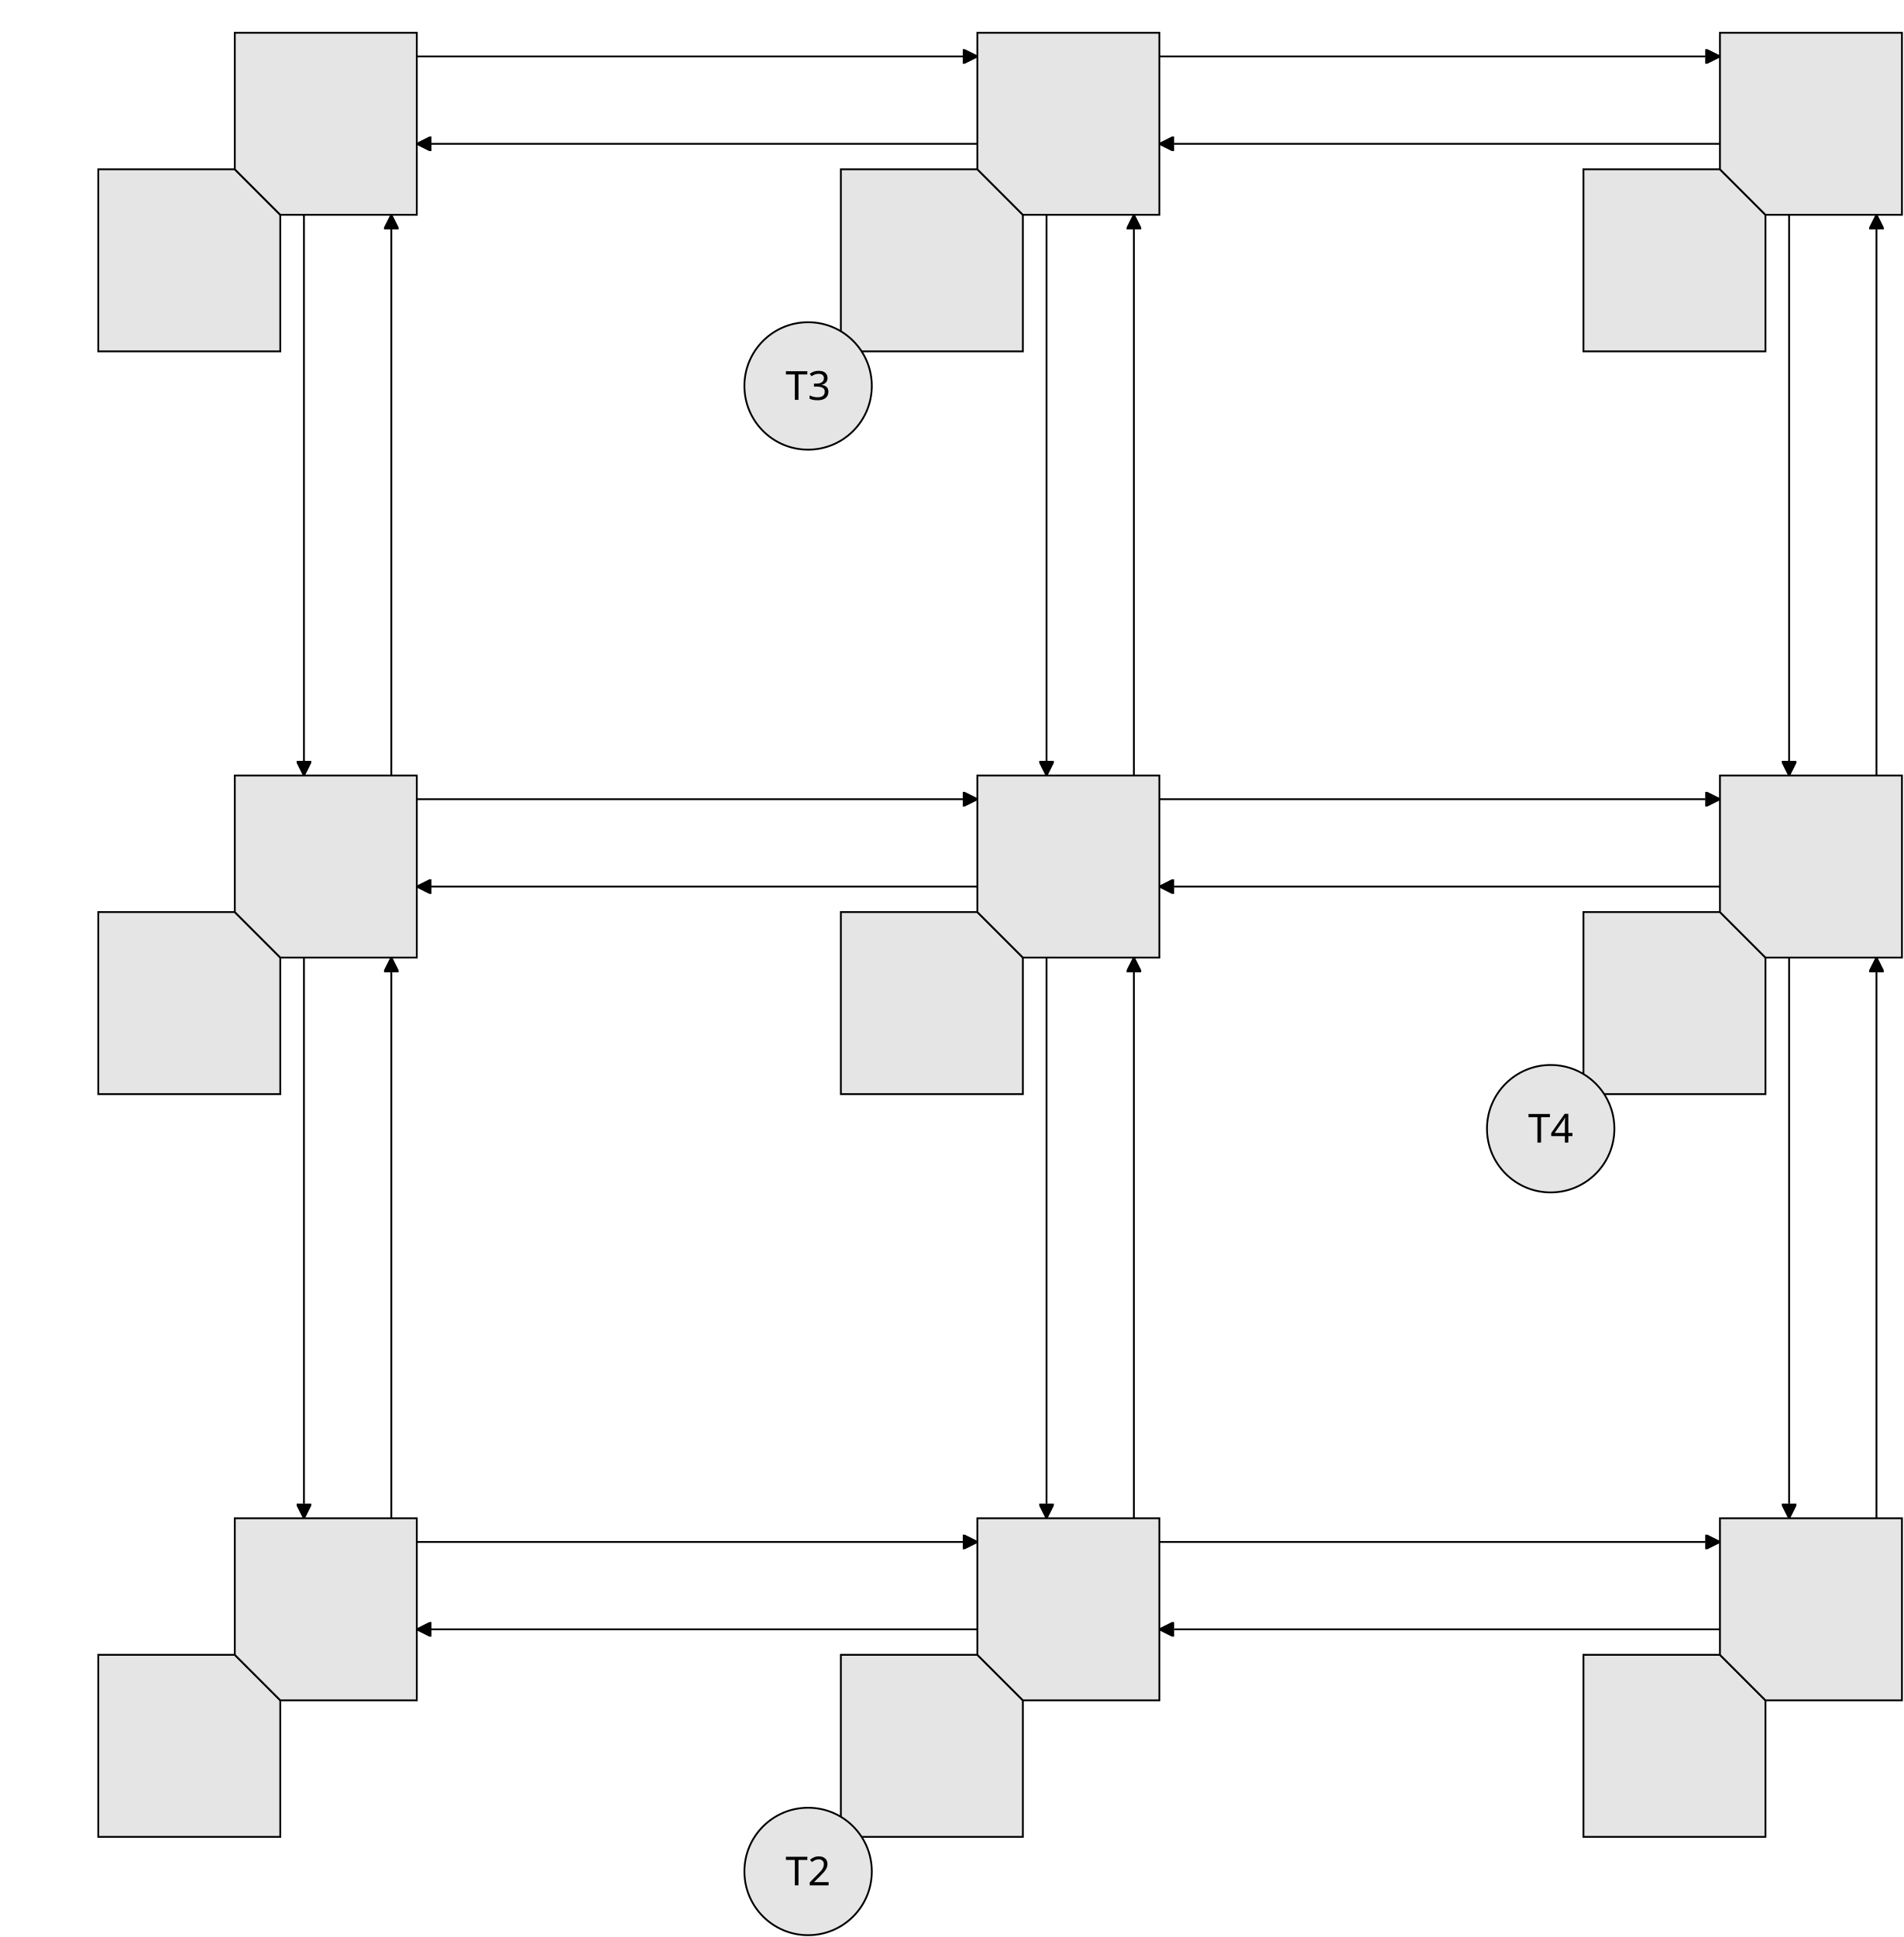
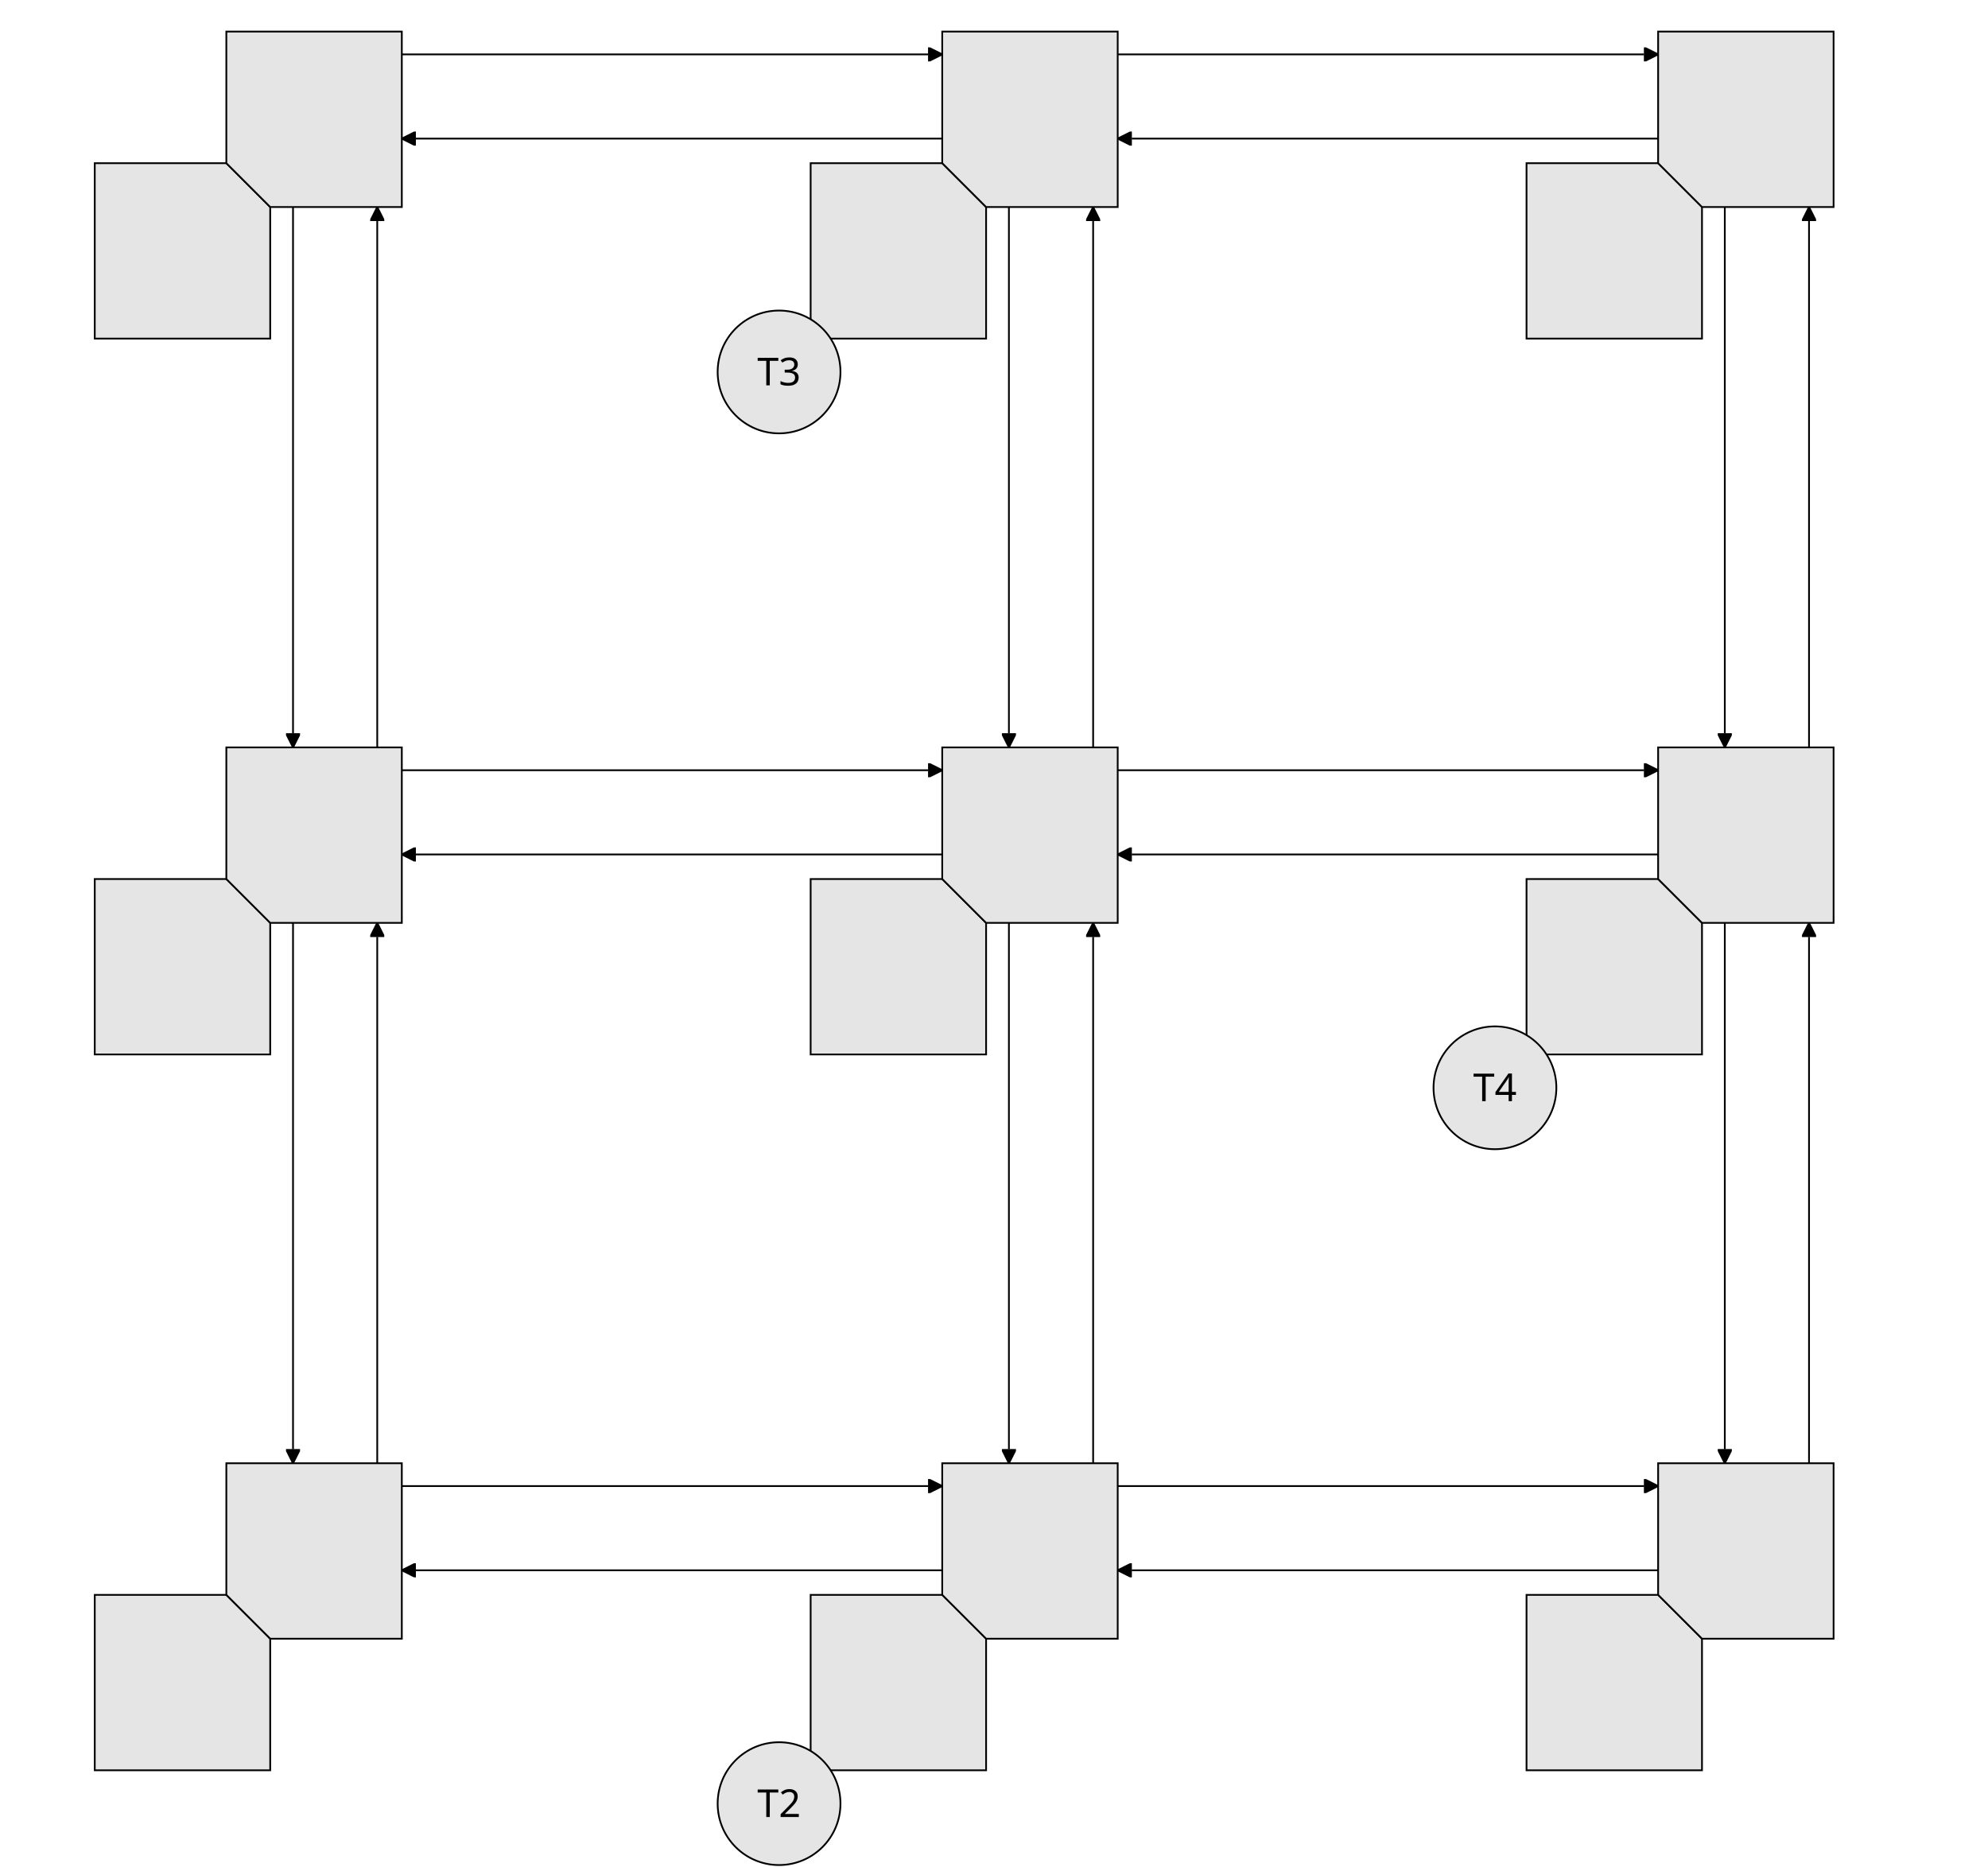
- <svg xmlns="http://www.w3.org/2000/svg" preserveAspectRation="xMidYMid meet" class="mx-auto" viewBox="0 -18 1046 1064">
+ <svg xmlns="http://www.w3.org/2000/svg" preserveAspectRation="xMidYMid meet" class="mx-auto" viewBox="0 -18 1133 1064">
  <defs>
    <marker id="arrowHead" orient="auto" markerWidth="8" markerHeight="8" refY="4">
      <path d="M0,0 M0,0 V8 L8,4 Z" fill="black" fill-rule="evenodd" stroke="black" stroke-linecap="butt" stroke-width="1" />
    </marker>
    <filter x="0" y="0" width="1" height="1" id="textBackground">
      <feFlood flood-color="#e5e5e5" />
      <feComposite in="SourceGraphic" operator="or" />
    </filter>
  </defs>
  <style>.baseFill{fill: #e5e5e5;}.edgeData{display: none;}</style>
  <g id="mainGroup">
    <g id="processingGroup">
      <g id="0">
        <path id="c0" d="M54,75 l0,100 l100,0 l0,-75 l-25,-25 l-75,0 Z" class="baseFill" fill-rule="evenodd" stroke="black" stroke-linecap="butt" stroke-width="1" />
        <path id="r0" d="M129,75 l0,-75 l100,0 l0,100 l-75,0 Z" class="baseFill" fill-rule="evenodd" stroke="black" stroke-linecap="butt" stroke-width="1" />
      </g>
      <g id="1">
        <path id="c1" d="M462,75 l0,100 l100,0 l0,-75 l-25,-25 l-75,0 Z" class="baseFill" fill-rule="evenodd" stroke="black" stroke-linecap="butt" stroke-width="1" />
        <path id="r1" d="M537,75 l0,-75 l100,0 l0,100 l-75,0 Z" class="baseFill" fill-rule="evenodd" stroke="black" stroke-linecap="butt" stroke-width="1" />
        <g>
          <circle cx="444" cy="194" r="35" fill="#e5e5e5" stroke="black" stroke-width="1" />
          <text x="444" y="194" font-size="22px" font-family="Roboto Mono" text-anchor="middle" dominant-baseline="middle" fill="black">T3</text>
        </g>
      </g>
      <g id="2">
        <path id="c2" d="M870,75 l0,100 l100,0 l0,-75 l-25,-25 l-75,0 Z" class="baseFill" fill-rule="evenodd" stroke="black" stroke-linecap="butt" stroke-width="1" />
        <path id="r2" d="M945,75 l0,-75 l100,0 l0,100 l-75,0 Z" class="baseFill" fill-rule="evenodd" stroke="black" stroke-linecap="butt" stroke-width="1" />
      </g>
      <g id="3">
        <path id="c3" d="M54,483 l0,100 l100,0 l0,-75 l-25,-25 l-75,0 Z" class="baseFill" fill-rule="evenodd" stroke="black" stroke-linecap="butt" stroke-width="1" />
        <path id="r3" d="M129,483 l0,-75 l100,0 l0,100 l-75,0 Z" class="baseFill" fill-rule="evenodd" stroke="black" stroke-linecap="butt" stroke-width="1" />
      </g>
      <g id="4">
        <path id="c4" d="M462,483 l0,100 l100,0 l0,-75 l-25,-25 l-75,0 Z" class="baseFill" fill-rule="evenodd" stroke="black" stroke-linecap="butt" stroke-width="1" />
        <path id="r4" d="M537,483 l0,-75 l100,0 l0,100 l-75,0 Z" class="baseFill" fill-rule="evenodd" stroke="black" stroke-linecap="butt" stroke-width="1" />
      </g>
      <g id="5">
        <path id="c5" d="M870,483 l0,100 l100,0 l0,-75 l-25,-25 l-75,0 Z" class="baseFill" fill-rule="evenodd" stroke="black" stroke-linecap="butt" stroke-width="1" />
        <path id="r5" d="M945,483 l0,-75 l100,0 l0,100 l-75,0 Z" class="baseFill" fill-rule="evenodd" stroke="black" stroke-linecap="butt" stroke-width="1" />
        <g>
          <circle cx="852" cy="602" r="35" fill="#e5e5e5" stroke="black" stroke-width="1" />
          <text x="852" y="602" font-size="22px" font-family="Roboto Mono" text-anchor="middle" dominant-baseline="middle" fill="black">T4</text>
        </g>
      </g>
      <g id="6">
        <path id="c6" d="M54,891 l0,100 l100,0 l0,-75 l-25,-25 l-75,0 Z" class="baseFill" fill-rule="evenodd" stroke="black" stroke-linecap="butt" stroke-width="1" />
        <path id="r6" d="M129,891 l0,-75 l100,0 l0,100 l-75,0 Z" class="baseFill" fill-rule="evenodd" stroke="black" stroke-linecap="butt" stroke-width="1" />
      </g>
      <g id="7">
        <path id="c7" d="M462,891 l0,100 l100,0 l0,-75 l-25,-25 l-75,0 Z" class="baseFill" fill-rule="evenodd" stroke="black" stroke-linecap="butt" stroke-width="1" />
        <path id="r7" d="M537,891 l0,-75 l100,0 l0,100 l-75,0 Z" class="baseFill" fill-rule="evenodd" stroke="black" stroke-linecap="butt" stroke-width="1" />
        <g>
          <circle cx="444" cy="1010" r="35" fill="#e5e5e5" stroke="black" stroke-width="1" />
          <text x="444" y="1010" font-size="22px" font-family="Roboto Mono" text-anchor="middle" dominant-baseline="middle" fill="black">T2</text>
        </g>
      </g>
      <g id="8">
        <path id="c8" d="M870,891 l0,100 l100,0 l0,-75 l-25,-25 l-75,0 Z" class="baseFill" fill-rule="evenodd" stroke="black" stroke-linecap="butt" stroke-width="1" />
        <path id="r8" d="M945,891 l0,-75 l100,0 l0,100 l-75,0 Z" class="baseFill" fill-rule="evenodd" stroke="black" stroke-linecap="butt" stroke-width="1" />
      </g>
    </g>
    <g>
      <g>
        <path d="M167,100 v300" fill-rule="evenodd" stroke="black" stroke-linecap="butt" stroke-width="1" marker-end="url(#arrowHead)" />
        <path d="M229,13 h300" fill-rule="evenodd" stroke="black" stroke-linecap="butt" stroke-width="1" marker-end="url(#arrowHead)" />
        <path d="M575,100 v300" fill-rule="evenodd" stroke="black" stroke-linecap="butt" stroke-width="1" marker-end="url(#arrowHead)" />
        <path d="M537,61 h-300" fill-rule="evenodd" stroke="black" stroke-linecap="butt" stroke-width="1" marker-end="url(#arrowHead)" />
        <path d="M637,13 h300" fill-rule="evenodd" stroke="black" stroke-linecap="butt" stroke-width="1" marker-end="url(#arrowHead)" />
        <path d="M983,100 v300" fill-rule="evenodd" stroke="black" stroke-linecap="butt" stroke-width="1" marker-end="url(#arrowHead)" />
        <path d="M945,61 h-300" fill-rule="evenodd" stroke="black" stroke-linecap="butt" stroke-width="1" marker-end="url(#arrowHead)" />
        <path d="M215,408 v-300" fill-rule="evenodd" stroke="black" stroke-linecap="butt" stroke-width="1" marker-end="url(#arrowHead)" />
        <path d="M167,508 v300" fill-rule="evenodd" stroke="black" stroke-linecap="butt" stroke-width="1" marker-end="url(#arrowHead)" />
        <path d="M229,421 h300" fill-rule="evenodd" stroke="black" stroke-linecap="butt" stroke-width="1" marker-end="url(#arrowHead)" />
        <path d="M623,408 v-300" fill-rule="evenodd" stroke="black" stroke-linecap="butt" stroke-width="1" marker-end="url(#arrowHead)" />
        <path d="M575,508 v300" fill-rule="evenodd" stroke="black" stroke-linecap="butt" stroke-width="1" marker-end="url(#arrowHead)" />
        <path d="M537,469 h-300" fill-rule="evenodd" stroke="black" stroke-linecap="butt" stroke-width="1" marker-end="url(#arrowHead)" />
        <path d="M637,421 h300" fill-rule="evenodd" stroke="black" stroke-linecap="butt" stroke-width="1" marker-end="url(#arrowHead)" />
        <path d="M1031,408 v-300" fill-rule="evenodd" stroke="black" stroke-linecap="butt" stroke-width="1" marker-end="url(#arrowHead)" />
        <path d="M983,508 v300" fill-rule="evenodd" stroke="black" stroke-linecap="butt" stroke-width="1" marker-end="url(#arrowHead)" />
        <path d="M945,469 h-300" fill-rule="evenodd" stroke="black" stroke-linecap="butt" stroke-width="1" marker-end="url(#arrowHead)" />
        <path d="M215,816 v-300" fill-rule="evenodd" stroke="black" stroke-linecap="butt" stroke-width="1" marker-end="url(#arrowHead)" />
        <path d="M229,829 h300" fill-rule="evenodd" stroke="black" stroke-linecap="butt" stroke-width="1" marker-end="url(#arrowHead)" />
        <path d="M623,816 v-300" fill-rule="evenodd" stroke="black" stroke-linecap="butt" stroke-width="1" marker-end="url(#arrowHead)" />
        <path d="M537,877 h-300" fill-rule="evenodd" stroke="black" stroke-linecap="butt" stroke-width="1" marker-end="url(#arrowHead)" />
        <path d="M637,829 h300" fill-rule="evenodd" stroke="black" stroke-linecap="butt" stroke-width="1" marker-end="url(#arrowHead)" />
        <path d="M1031,816 v-300" fill-rule="evenodd" stroke="black" stroke-linecap="butt" stroke-width="1" marker-end="url(#arrowHead)" />
        <path d="M945,877 h-300" fill-rule="evenodd" stroke="black" stroke-linecap="butt" stroke-width="1" marker-end="url(#arrowHead)" />
      </g>
      <g id="edgeConnetions" class="edgeData">
        <path d="M167,-233 v225" fill-rule="evenodd" stroke="black" stroke-linecap="butt" stroke-width="1" marker-end="url(#arrowHead)" />
        <path d="M-179,14 h300" fill-rule="evenodd" stroke="black" stroke-linecap="butt" stroke-width="1" marker-end="url(#arrowHead)" />
        <path d="M575,-233 v225" fill-rule="evenodd" stroke="black" stroke-linecap="butt" stroke-width="1" marker-end="url(#arrowHead)" />
        <path d="M983,-233 v225" fill-rule="evenodd" stroke="black" stroke-linecap="butt" stroke-width="1" marker-end="url(#arrowHead)" />
        <path d="M1278,62 h-225" fill-rule="evenodd" stroke="black" stroke-linecap="butt" stroke-width="1" marker-end="url(#arrowHead)" />
        <path d="M-179,422 h300" fill-rule="evenodd" stroke="black" stroke-linecap="butt" stroke-width="1" marker-end="url(#arrowHead)" />
        <path d="M1278,470 h-225" fill-rule="evenodd" stroke="black" stroke-linecap="butt" stroke-width="1" marker-end="url(#arrowHead)" />
        <path d="M215,1224 v-300" fill-rule="evenodd" stroke="black" stroke-linecap="butt" stroke-width="1" marker-end="url(#arrowHead)" />
        <path d="M-179,830 h300" fill-rule="evenodd" stroke="black" stroke-linecap="butt" stroke-width="1" marker-end="url(#arrowHead)" />
        <path d="M623,1224 v-300" fill-rule="evenodd" stroke="black" stroke-linecap="butt" stroke-width="1" marker-end="url(#arrowHead)" />
        <path d="M1031,1224 v-300" fill-rule="evenodd" stroke="black" stroke-linecap="butt" stroke-width="1" marker-end="url(#arrowHead)" />
        <path d="M1278,878 h-225" fill-rule="evenodd" stroke="black" stroke-linecap="butt" stroke-width="1" marker-end="url(#arrowHead)" />
        <path d="M215,0 v-225" fill-rule="evenodd" stroke="black" stroke-linecap="butt" stroke-width="1" marker-end="url(#arrowHead)" />
        <path d="M129,62 h-300" fill-rule="evenodd" stroke="black" stroke-linecap="butt" stroke-width="1" marker-end="url(#arrowHead)" />
        <path d="M623,0 v-225" fill-rule="evenodd" stroke="black" stroke-linecap="butt" stroke-width="1" marker-end="url(#arrowHead)" />
        <path d="M1031,0 v-225" fill-rule="evenodd" stroke="black" stroke-linecap="butt" stroke-width="1" marker-end="url(#arrowHead)" />
        <path d="M1045,14 h225" fill-rule="evenodd" stroke="black" stroke-linecap="butt" stroke-width="1" marker-end="url(#arrowHead)" />
        <path d="M129,470 h-300" fill-rule="evenodd" stroke="black" stroke-linecap="butt" stroke-width="1" marker-end="url(#arrowHead)" />
        <path d="M1045,422 h225" fill-rule="evenodd" stroke="black" stroke-linecap="butt" stroke-width="1" marker-end="url(#arrowHead)" />
        <path d="M167,916 v300" fill-rule="evenodd" stroke="black" stroke-linecap="butt" stroke-width="1" marker-end="url(#arrowHead)" />
        <path d="M129,878 h-300" fill-rule="evenodd" stroke="black" stroke-linecap="butt" stroke-width="1" marker-end="url(#arrowHead)" />
        <path d="M575,916 v300" fill-rule="evenodd" stroke="black" stroke-linecap="butt" stroke-width="1" marker-end="url(#arrowHead)" />
        <path d="M983,916 v300" fill-rule="evenodd" stroke="black" stroke-linecap="butt" stroke-width="1" marker-end="url(#arrowHead)" />
        <path d="M1045,830 h225" fill-rule="evenodd" stroke="black" stroke-linecap="butt" stroke-width="1" marker-end="url(#arrowHead)" />
      </g>
    </g>
    <g id="information" />
    <g id="sinksSources" class="edgeData">
      <g>
        <rect x="156" y="-303" width="70" height="70" rx="15" fill="#e5e5e5" stroke="black" stroke-width="1" />
      </g>
      <g>
        <rect x="-249" y="3" width="70" height="70" rx="15" fill="#e5e5e5" stroke="black" stroke-width="1" />
      </g>
      <g>
        <rect x="564" y="-303" width="70" height="70" rx="15" fill="#e5e5e5" stroke="black" stroke-width="1" />
      </g>
      <g>
        <rect x="972" y="-303" width="70" height="70" rx="15" fill="#e5e5e5" stroke="black" stroke-width="1" />
      </g>
      <g>
        <rect x="1278" y="3" width="70" height="70" rx="15" fill="#e5e5e5" stroke="black" stroke-width="1" />
      </g>
      <g>
        <rect x="-249" y="411" width="70" height="70" rx="15" fill="#e5e5e5" stroke="black" stroke-width="1" />
      </g>
      <g>
        <rect x="1278" y="411" width="70" height="70" rx="15" fill="#e5e5e5" stroke="black" stroke-width="1" />
      </g>
      <g>
        <rect x="156" y="1224" width="70" height="70" rx="15" fill="#e5e5e5" stroke="black" stroke-width="1" />
      </g>
      <g>
        <rect x="-249" y="819" width="70" height="70" rx="15" fill="#e5e5e5" stroke="black" stroke-width="1" />
      </g>
      <g>
        <rect x="564" y="1224" width="70" height="70" rx="15" fill="#e5e5e5" stroke="black" stroke-width="1" />
      </g>
      <g>
        <rect x="972" y="1224" width="70" height="70" rx="15" fill="#e5e5e5" stroke="black" stroke-width="1" />
      </g>
      <g>
        <rect x="1278" y="819" width="70" height="70" rx="15" fill="#e5e5e5" stroke="black" stroke-width="1" />
      </g>
    </g>
  </g>
  <rect width="100%" height="100%" fill="none" stroke="#ff0000" stroke-width="1" opacity="0" />
</svg>
